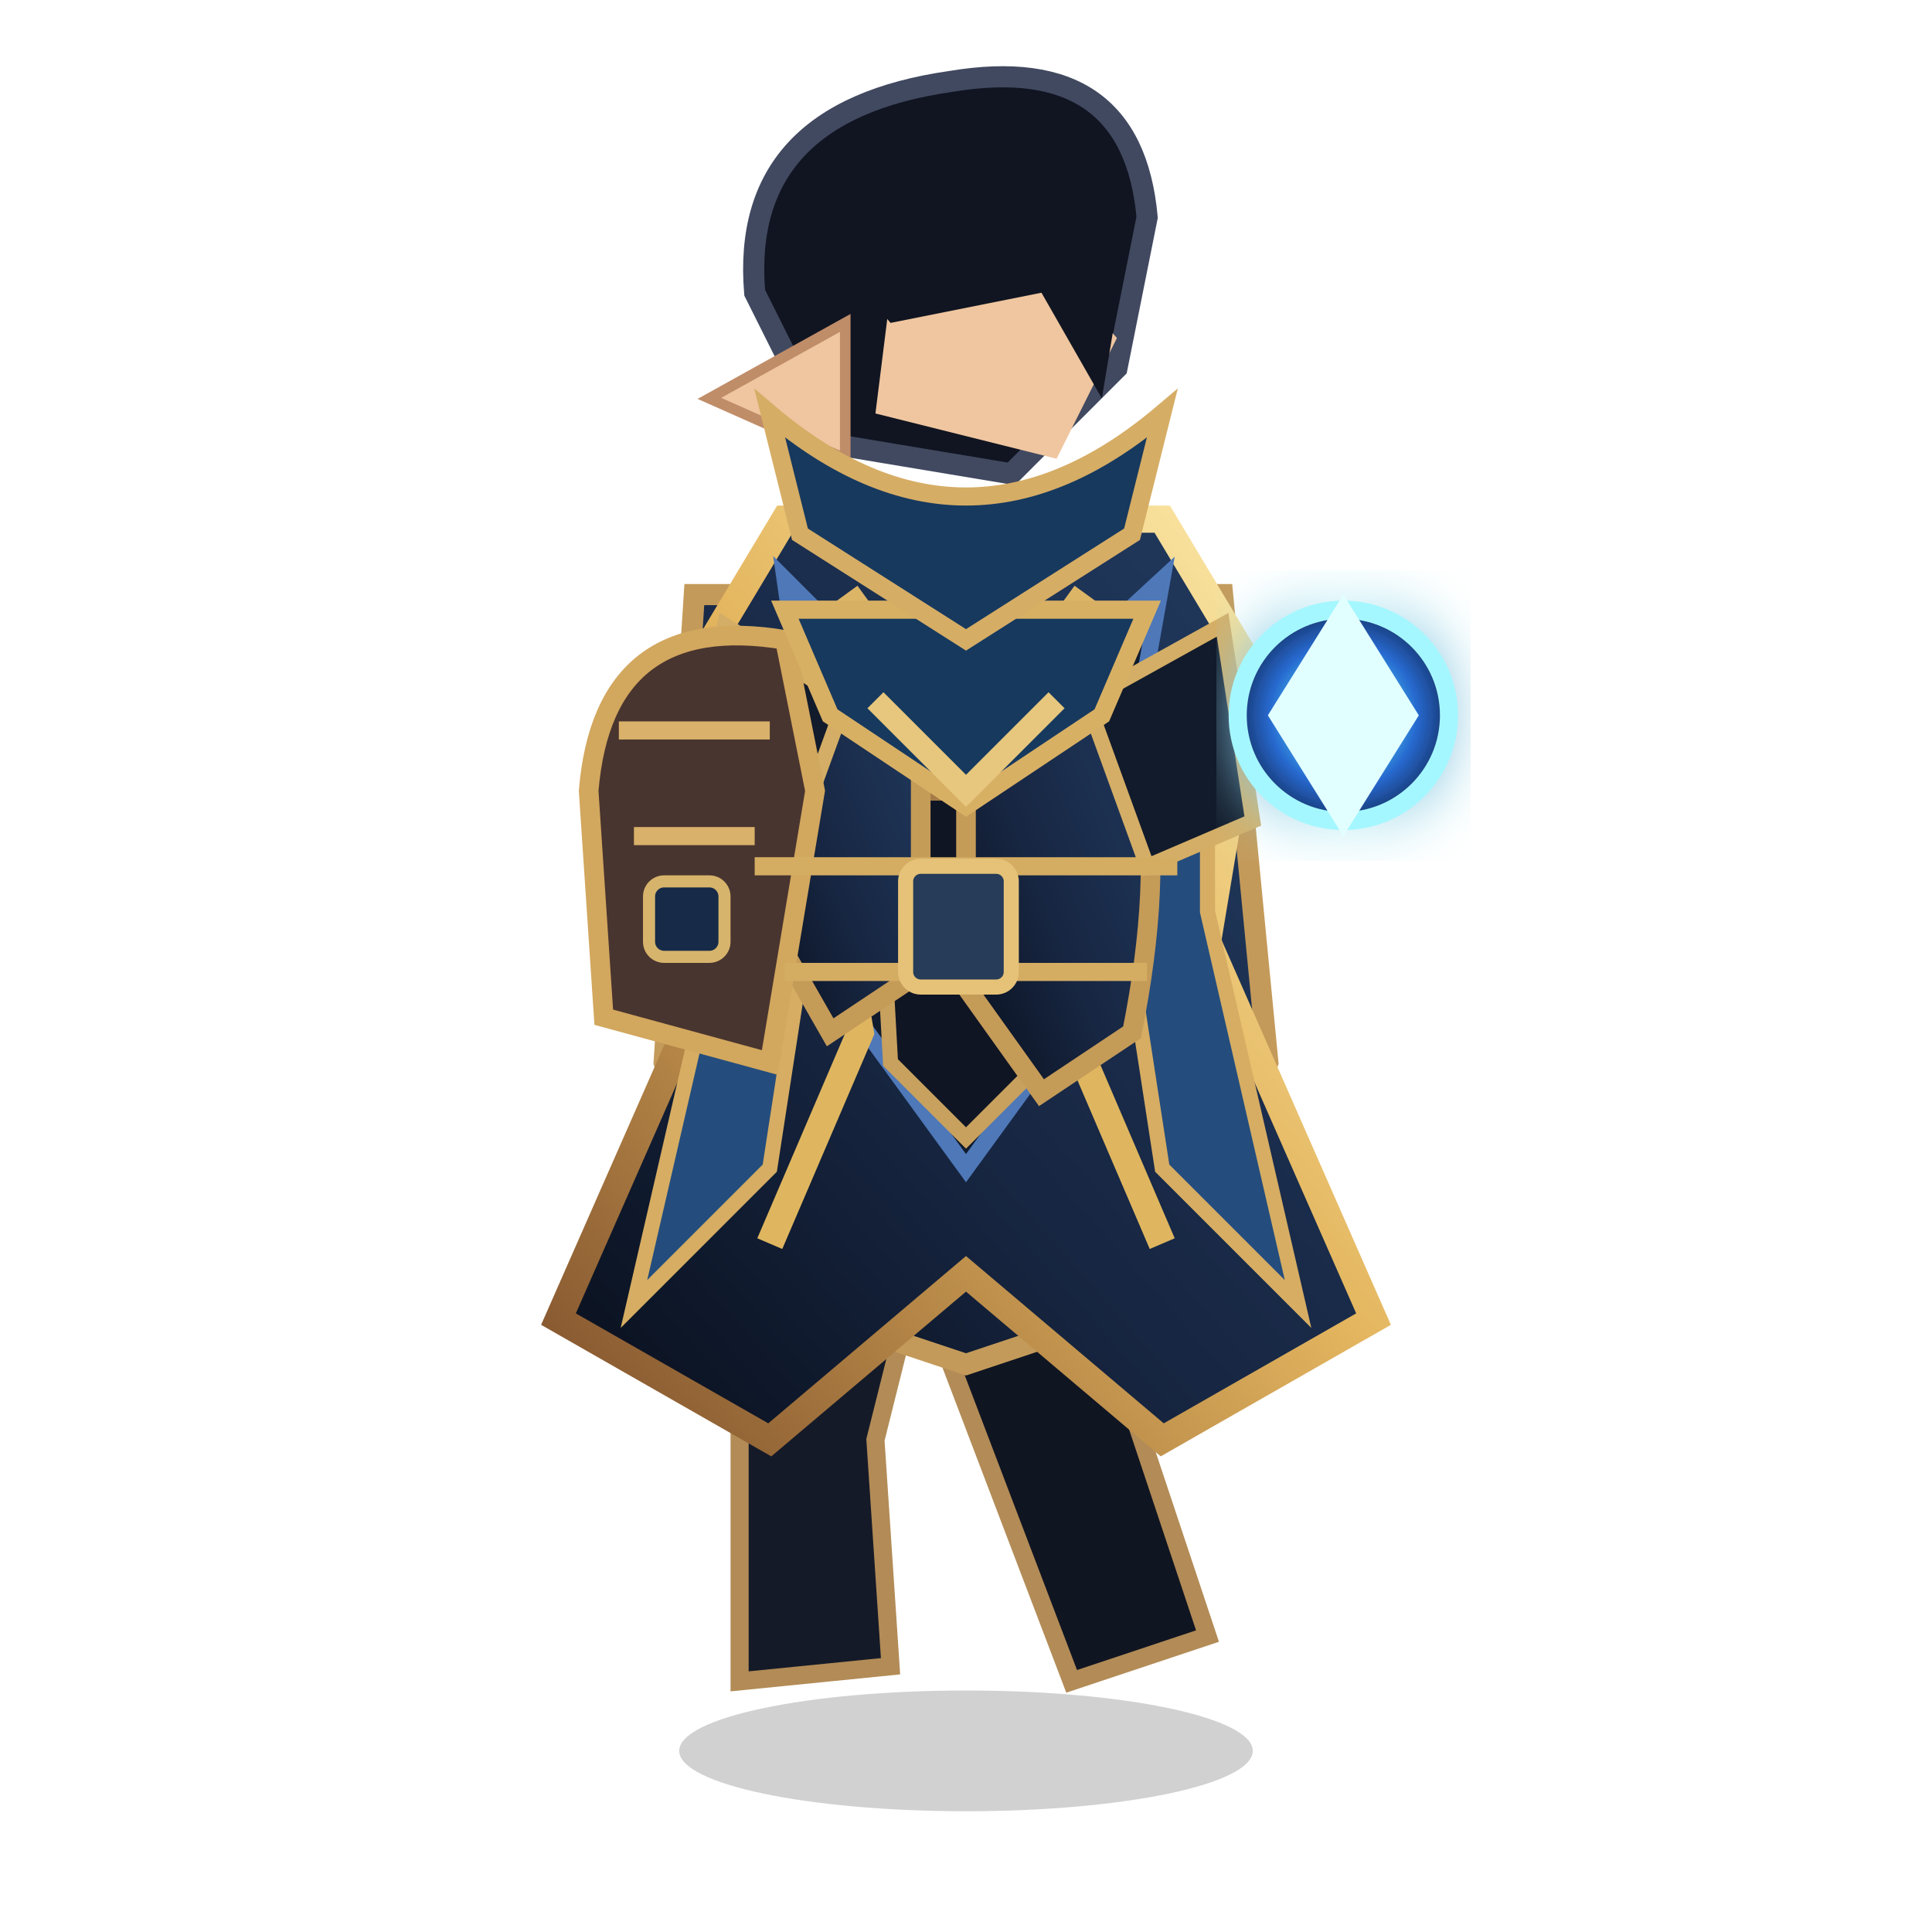
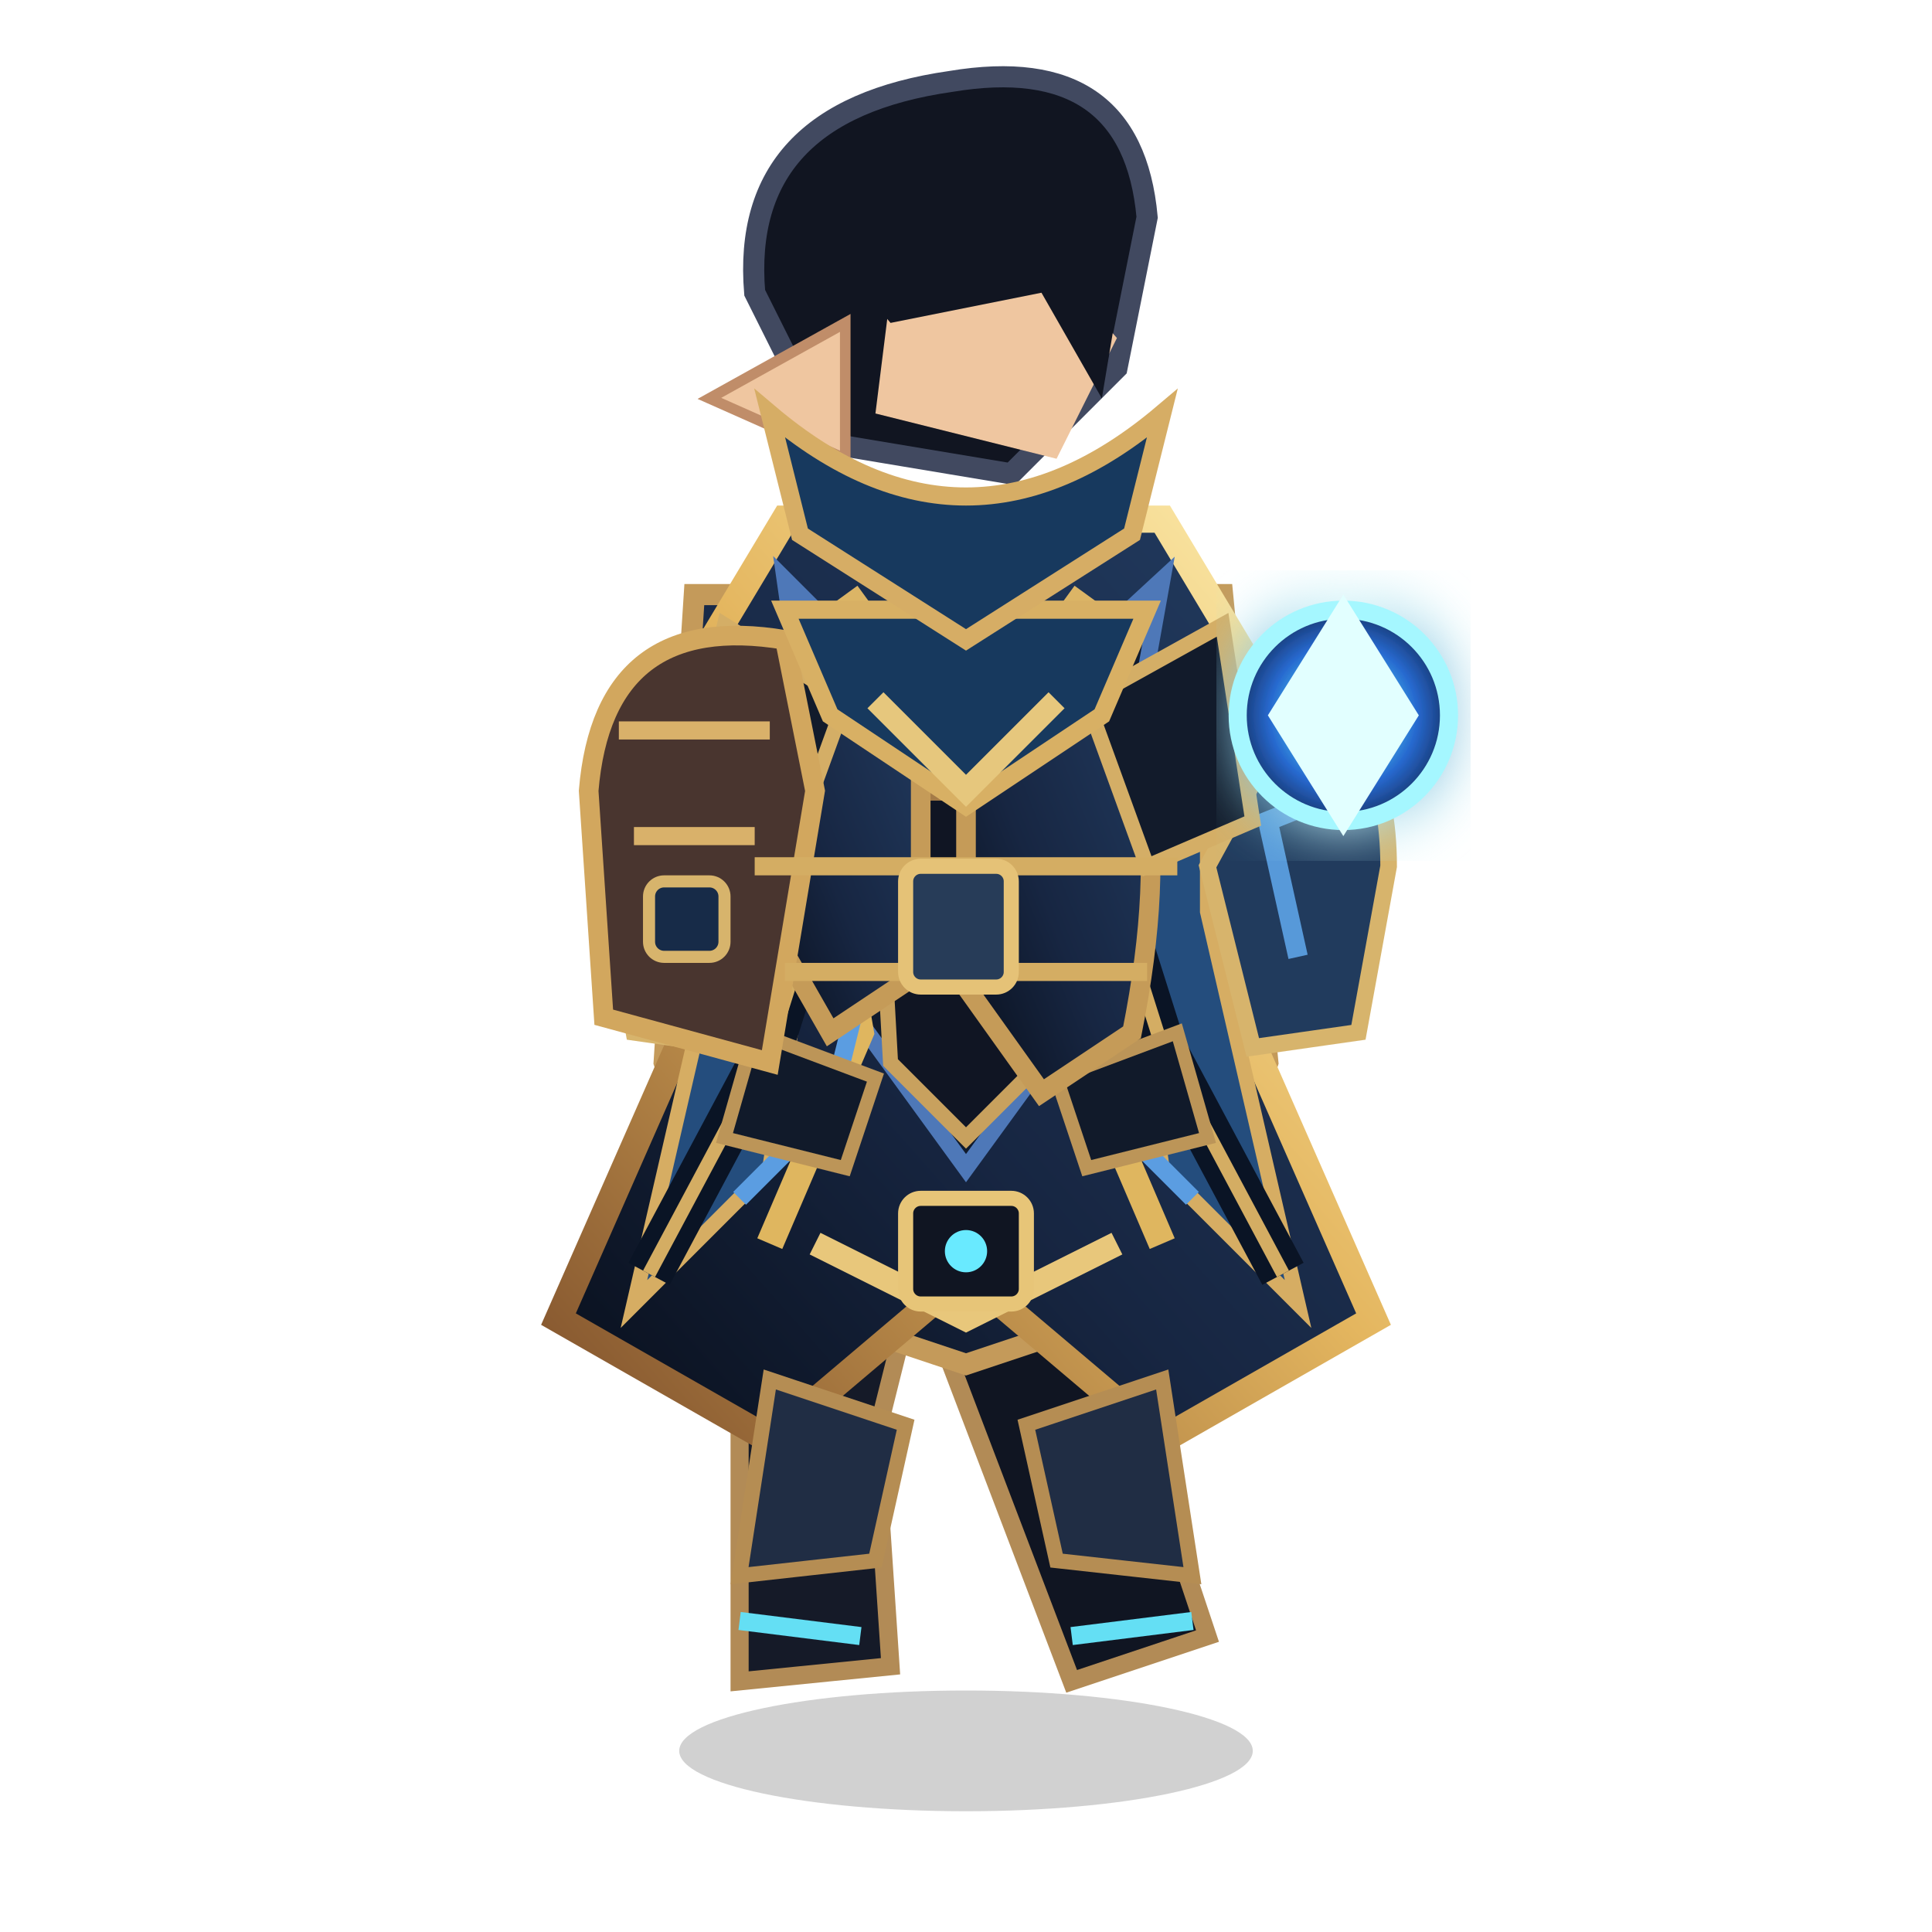
<svg xmlns="http://www.w3.org/2000/svg" width="128" height="128" viewBox="0 0 128 128" role="img" aria-label="Researcher right idle frame 4">
  <defs>
    <linearGradient id="coat" x1="0" y1="0" x2="1" y2="1">
      <stop offset="0" stop-color="#223c61" />
      <stop offset=".58" stop-color="#172642" />
      <stop offset="1" stop-color="#090f1b" />
    </linearGradient>
    <linearGradient id="gold" x1="0" y1="0" x2="1" y2="1">
      <stop stop-color="#fff0b2" />
      <stop offset=".45" stop-color="#e4b65f" />
      <stop offset="1" stop-color="#80512c" />
    </linearGradient>
    <radialGradient id="orb">
      <stop stop-color="#f0ffff" />
      <stop offset=".25" stop-color="#55e9ff" />
      <stop offset=".7" stop-color="#2769cf" />
      <stop offset="1" stop-color="#18366e" />
    </radialGradient>
    <linearGradient id="skin" x1="0" y1="0" x2="1" y2="1">
      <stop stop-color="#ffe0bd" />
      <stop offset="1" stop-color="#efc6a0" />
    </linearGradient>
    <filter id="glow">
      <feGaussianBlur stdDeviation="2.1" result="b" />
      <feMerge>
        <feMergeNode in="b" />
        <feMergeNode in="SourceGraphic" />
      </feMerge>
    </filter>
  </defs>
  <ellipse cx="64" cy="116" rx="19" ry="4" fill="#000" opacity=".18" />
  <g transform="translate(128 0) scale(-1 1)">
    <g transform="translate(0 -0.6062178)">
      <path d="M55 74 L53 94 L48 109 L57 112 L65 91 L66 75 Z" fill="#101522" stroke="#b28b56" stroke-width="1.2" />
      <path d="M65 76 L70 96 L69 111 L79 112 L79 94 L74 74 Z" fill="#151a28" stroke="#b28b56" stroke-width="1.2" />
      <path d="M47 40 L82 40 L84 71 L79 86 L64 91 L49 86 L44 71 Z" fill="url(#coat)" stroke="#c49a5a" stroke-width="1.4" />
      <path d="M51 35 L76 35 L82 45 L80 63 L91 88 L77 96 L64 85 L51 96 L37 88 L48 63 L45 45 Z" fill="url(#coat)" stroke="url(#gold)" stroke-width="1.8" />
      <path d="M51 39 L64 51 L76 39 L72 67 L64 78 L56 67 Z" fill="#101b2d" stroke="#4e78b8" stroke-width="1.1" />
      <path d="M48 49 L55 52 L51 78 L42 87 L48 61 Z M78 49 L73 52 L77 78 L86 87 L80 61 Z" fill="#244d7d" stroke="#d6ad63" stroke-width="1" />
      <path d="M56 40 L64 51 L72 40" fill="none" stroke="#dcb566" stroke-width="2" />
      <path d="M58 53 L70 53 L69 71 L64 76 L59 71 Z" fill="#101523" stroke="#c8a15e" stroke-width="1" />
      <path d="M53 46 L57 69 L51 83 M75 46 L71 69 L77 83" fill="none" stroke="#dfb65f" stroke-width="1.8" />
      <path d="M47 53 L81 53" stroke="#a47b47" stroke-width="1.3" />
+       <path d="M47 44 L57 51 L51 70 L43 85 M81 44 L71 51 L77 70 L85 85" fill="none" stroke="#0a1425" stroke-width="3.1" />
+       <path d="M47 44 L57 51 L51 70 L43 85 M81 44 L71 51 L77 70 L85 85" fill="none" stroke="#d4ad63" stroke-width=".9" />
+       <path d="M54 54 L59 58 L55 74 L49 80 M74 54 L69 58 L73 74 L79 80" fill="none" stroke="#5b9de1" stroke-width="1.2" />
+       <path d="M54 83 L64 88 L74 83" fill="none" stroke="#e8c77b" stroke-width="1.6" />
+       <rect x="60" y="80" width="8" height="7" rx="1" fill="#101522" stroke="#e7c578" stroke-width="1" />
+       <circle cx="64" cy="83.5" r="1.4" fill="#69eaff" />
+       <path d="M42 47 Q36 49 36 58 L38 69 L45 70 L48 58 Z" fill="#213b5d" stroke="#d7b46c" stroke-width="1.1" />
+       <path d="M39 53 L44 55 L42 64" fill="none" stroke="#5799d9" stroke-width="1.3" />
+       <path d="M81 47 Q88 49 88 58 L86 69 L79 70 L76 58 Z" fill="#172944" stroke="#d7b46c" stroke-width="1.1" />
+       <path d="M80 54 L85 56 L83 64" fill="none" stroke="#5799d9" stroke-width="1.3" />
+       <path d="M50 69 L58 72 L56 78 L48 76 Z M70 72 L78 69 L80 76 L72 78 Z" fill="#111a2a" stroke="#bc9558" stroke-width=".9" />
+       <path d="M51 92 L60 95 L58 104 L49 105 Z M68 95 L77 92 L79 105 L70 104 Z" fill="#202d44" stroke="#b58d53" stroke-width="1" />
+       <path d="M49 108 L57 109 M71 109 L79 108" stroke="#64dff4" stroke-width="1.2" />
      <path d="M58 42 Q49 49 53 69 L59 73 L64 66 L64 49 Z" fill="url(#coat)" stroke="#c59b58" stroke-width="1.3" />
      <path d="M70 43 Q80 48 77 62 L73 69 L67 65 L67 50 Z" fill="url(#coat)" stroke="#c59b58" stroke-width="1.3" />
      <path d="M47 42 L56 47 L52 58 L45 55 Z M80 42 L72 47 L76 58 L83 55 Z" fill="#121b2b" stroke="#d4ae66" stroke-width="1" />
      <path d="M76 43 Q88 41 89 53 L88 68 L77 71 L74 53 Z" fill="#49352f" stroke="#d2a75e" stroke-width="1.3" />
      <path d="M77 49 L87 49 M78 56 L86 56" stroke="#d9b16a" stroke-width="1.2" />
      <rect x="80" y="59" width="5" height="5" rx="1" fill="#172b48" stroke="#d7b46c" stroke-width=".8" />
      <path d="M52 41 L76 41 L73 48 L64 54 L55 48 Z" fill="#17395e" stroke="#d8b064" stroke-width="1.2" />
      <path d="M58 47 L64 53 L70 47" fill="none" stroke="#e6c77d" stroke-width="1.5" />
      <path d="M50 58 L78 58 M52 65 L76 65" stroke="#d4ad63" stroke-width="1.2" />
      <rect x="61" y="58" width="7" height="8" rx="1" fill="#273c58" stroke="#e5c277" stroke-width="1" />
      <path d="M52 15 Q53 4 65 6 Q79 8 78 20 L73 30 L61 32 L54 25 Z" fill="#111521" stroke="#414960" stroke-width="1.4" />
      <path d="M72 22 L81 27 L72 31 Z" fill="#efc6a0" stroke="#c08d69" stroke-width=".7" />
      <path d="M54 23 Q60 16 69 20 L70 28 L58 31 Z" fill="#efc6a0" />
      <path d="M53 15 Q63 5 74 16 L69 22 L59 20 L55 27 Z" fill="#111521" />
      <path d="M51 28 Q64 39 77 28 L75 36 L64 43 L53 36 Z" fill="#17395e" stroke="#d6ad65" stroke-width="1.2" />
      <g filter="url(#glow)">
        <circle cx="39" cy="48" r="7" fill="url(#orb)" stroke="#a5f7ff" stroke-width="1.2" />
        <path d="M34 48 L39 40 L44 48 L39 56 Z" fill="#e2ffff" />
      </g>
    </g>
  </g>
</svg>
